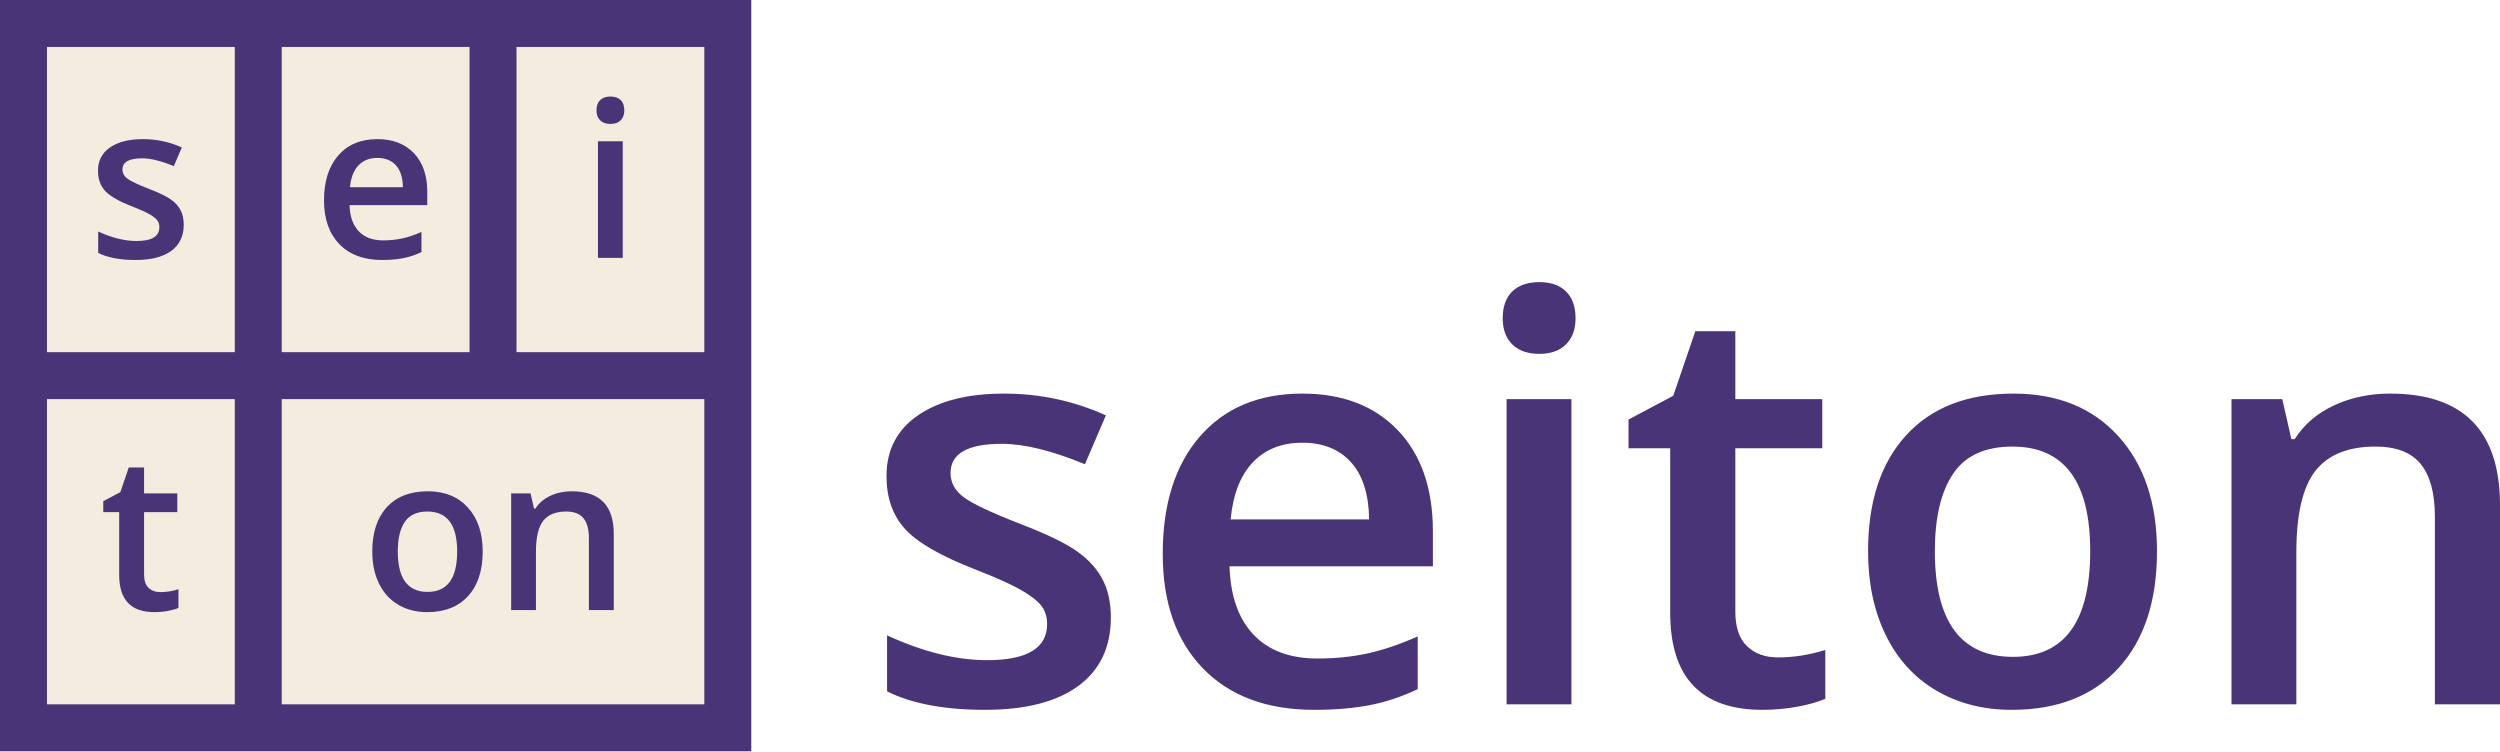
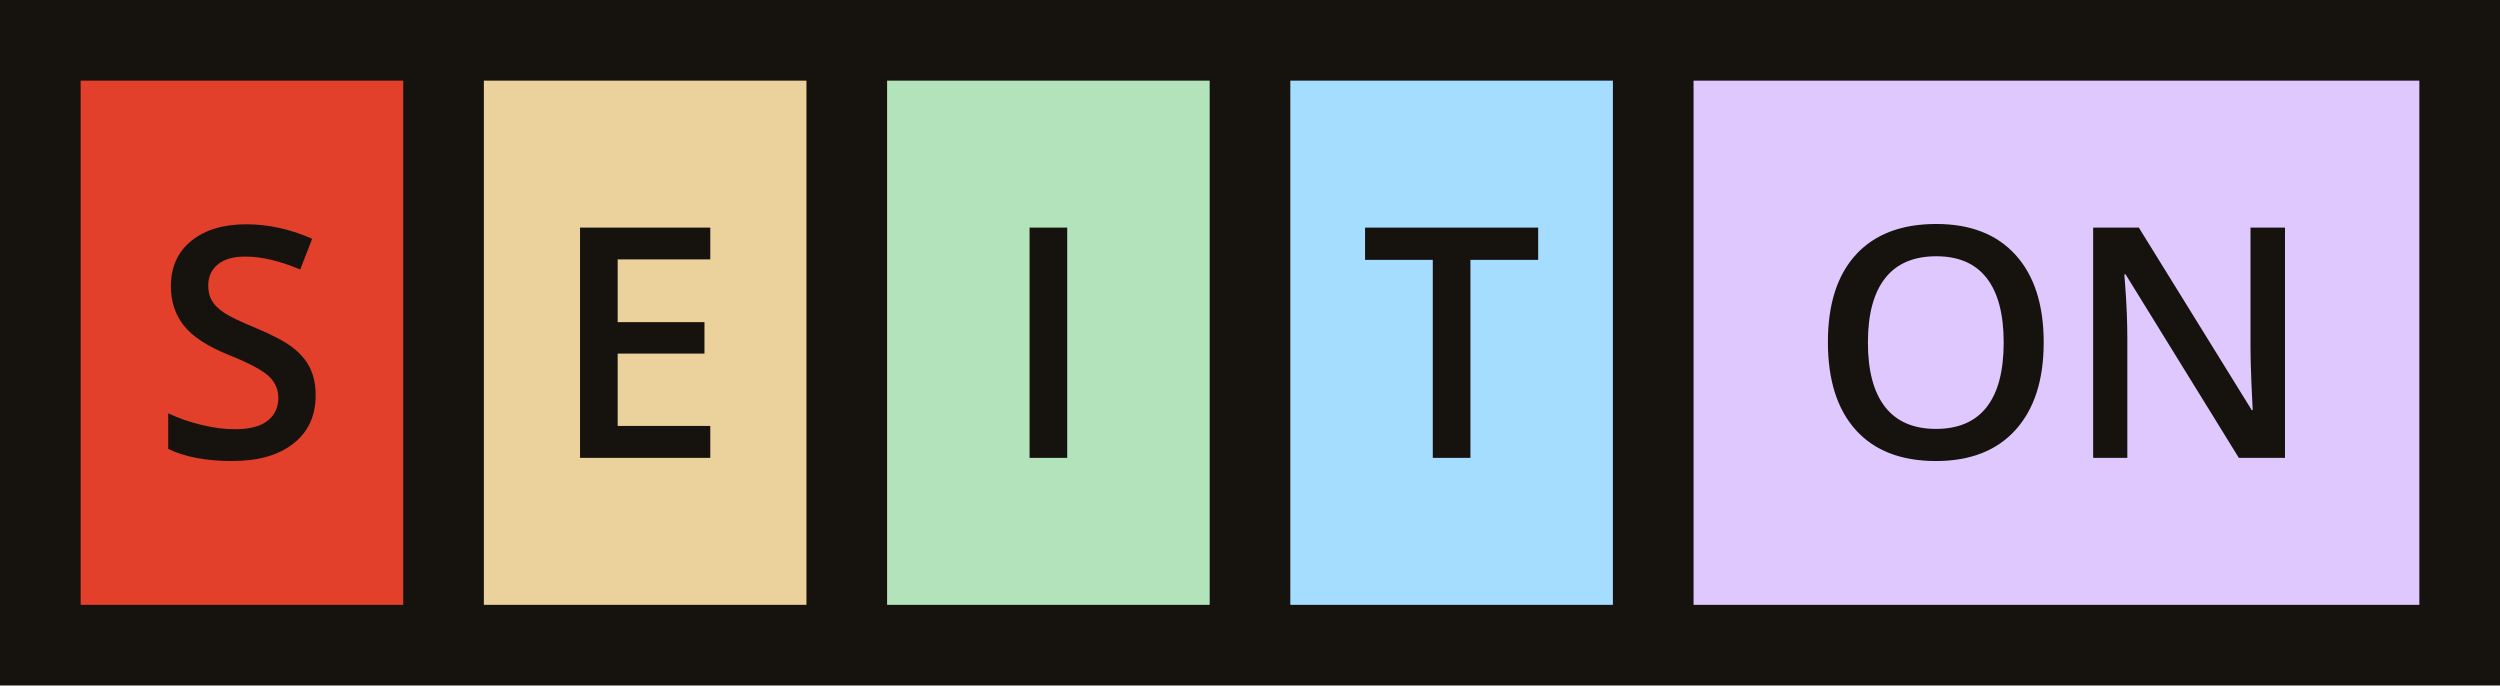
- <svg xmlns="http://www.w3.org/2000/svg" viewBox="0 0 532.43 160" width="532.43" height="160">
-   <rect width="160" height="160" fill="#4a3478" />
-   <rect x="10" y="10" width="40" height="65" fill="#f3ecdf" />
-   <rect x="60" y="10" width="40" height="65" fill="#f3ecdf" />
-   <rect x="110" y="10" width="40" height="65" fill="#f3ecdf" />
-   <rect x="10" y="85" width="40" height="65" fill="#f3ecdf" />
-   <rect x="60" y="85" width="90" height="65" fill="#f3ecdf" />
-   <path fill="#4a3478" d="M39.13 47.846Q39.13 51.484 36.48 53.427Q33.83 55.37 28.888 55.37Q23.924 55.37 20.915 53.865V49.306Q25.294 51.327 29.068 51.327Q33.942 51.327 33.942 48.385Q33.942 47.441 33.403 46.812Q32.864 46.184 31.628 45.51Q30.393 44.836 28.192 43.982Q23.902 42.32 22.386 40.658Q20.87 38.996 20.87 36.346Q20.87 33.156 23.441 31.393Q26.013 29.63 30.438 29.63Q34.818 29.63 38.726 31.404L37.019 35.38Q32.999 33.718 30.258 33.718Q26.081 33.718 26.081 36.099Q26.081 37.267 27.17 38.075Q28.259 38.884 31.92 40.299Q34.998 41.489 36.39 42.478Q37.783 43.466 38.457 44.757Q39.13 46.049 39.13 47.846Z M81.336 55.37Q75.542 55.37 72.273 51.99Q69.005 48.609 69.005 42.68Q69.005 36.593 72.038 33.111Q75.07 29.63 80.371 29.63Q85.29 29.63 88.142 32.617Q90.995 35.604 90.995 40.838V43.69H74.441Q74.553 47.307 76.395 49.25Q78.237 51.192 81.583 51.192Q83.785 51.192 85.683 50.777Q87.581 50.361 89.759 49.396V53.686Q87.828 54.606 85.851 54.988Q83.875 55.37 81.336 55.37ZM80.371 33.628Q77.855 33.628 76.339 35.223Q74.823 36.817 74.531 39.872H85.806Q85.761 36.795 84.324 35.211Q82.886 33.628 80.371 33.628Z M132.628 54.921H127.35V30.079H132.628ZM127.035 23.498Q127.035 22.083 127.81 21.319Q128.585 20.556 130.022 20.556Q131.415 20.556 132.19 21.319Q132.965 22.083 132.965 23.498Q132.965 24.846 132.19 25.621Q131.415 26.396 130.022 26.396Q128.585 26.396 127.81 25.621Q127.035 24.846 127.035 23.498Z M34.144 126.103Q36.076 126.103 38.007 125.496V129.472Q37.131 129.854 35.75 130.112Q34.369 130.37 32.886 130.37Q25.384 130.37 25.384 122.464V109.077H21.993V106.741L25.631 104.81L27.428 99.554H30.685V105.079H37.76V109.077H30.685V122.374Q30.685 124.283 31.64 125.193Q32.594 126.103 34.144 126.103Z M102.799 117.455Q102.799 123.542 99.677 126.956Q96.555 130.37 90.984 130.37Q87.503 130.37 84.83 128.798Q82.157 127.226 80.72 124.283Q79.282 121.341 79.282 117.455Q79.282 111.413 82.382 108.021Q85.481 104.63 91.119 104.63Q96.51 104.63 99.654 108.1Q102.799 111.57 102.799 117.455ZM84.718 117.455Q84.718 126.058 91.074 126.058Q97.363 126.058 97.363 117.455Q97.363 108.942 91.029 108.942Q87.705 108.942 86.211 111.144Q84.718 113.345 84.718 117.455ZM130.718 129.921H125.417V114.647Q125.417 111.772 124.26 110.357Q123.104 108.942 120.588 108.942Q117.241 108.942 115.691 110.919Q114.142 112.896 114.142 117.545V129.921H108.863V105.079H112.996L113.737 108.336H114.007Q115.13 106.562 117.196 105.596Q119.263 104.63 121.778 104.63Q130.718 104.63 130.718 113.727Z" />
-   <path fill="#4a3478" d="M236.58 131.487Q236.58 141.008 229.645 146.092Q222.71 151.175 209.781 151.175Q196.793 151.175 188.918 147.238V135.307Q200.378 140.597 210.251 140.597Q223.004 140.597 223.004 132.898Q223.004 130.429 221.594 128.784Q220.183 127.138 216.951 125.375Q213.719 123.612 207.959 121.379Q196.734 117.03 192.767 112.681Q188.8 108.332 188.8 101.397Q188.8 93.052 195.529 88.438Q202.258 83.825 213.836 83.825Q225.296 83.825 235.522 88.467L231.056 98.87Q220.536 94.521 213.366 94.521Q202.435 94.521 202.435 100.75Q202.435 103.807 205.285 105.922Q208.135 108.038 217.715 111.741Q225.767 114.855 229.41 117.441Q233.054 120.027 234.817 123.406Q236.58 126.786 236.58 131.487ZM279.894 151.175Q264.731 151.175 256.18 142.33Q247.629 133.486 247.629 117.97Q247.629 102.043 255.563 92.934Q263.497 83.825 277.367 83.825Q290.238 83.825 297.701 91.641Q305.165 99.458 305.165 113.151V120.615H261.852Q262.145 130.077 266.965 135.16Q271.784 140.244 280.541 140.244Q286.3 140.244 291.266 139.157Q296.232 138.07 301.933 135.542V146.768Q296.879 149.177 291.707 150.176Q286.535 151.175 279.894 151.175ZM277.367 94.286Q270.785 94.286 266.818 98.458Q262.851 102.631 262.087 110.624H291.589Q291.472 102.572 287.71 98.429Q283.949 94.286 277.367 94.286ZM334.668 150.0H320.857V85.0H334.668ZM320.034 67.78Q320.034 64.078 322.062 62.08Q324.089 60.081 327.851 60.081Q331.494 60.081 333.522 62.08Q335.55 64.078 335.55 67.78Q335.55 71.307 333.522 73.334Q331.494 75.362 327.851 75.362Q324.089 75.362 322.062 73.334Q320.034 71.307 320.034 67.78ZM378.628 140.009Q383.682 140.009 388.737 138.422V148.825Q386.445 149.824 382.83 150.5Q379.216 151.175 375.337 151.175Q355.708 151.175 355.708 130.488V95.461H346.833V89.349L356.354 84.295L361.056 70.542H369.578V85.0H388.09V95.461H369.578V130.253Q369.578 135.249 372.075 137.629Q374.573 140.009 378.628 140.009ZM459.379 117.382Q459.379 133.309 451.21 142.242Q443.041 151.175 428.465 151.175Q419.356 151.175 412.362 147.061Q405.369 142.948 401.607 135.249Q397.846 127.55 397.846 117.382Q397.846 101.573 405.956 92.699Q414.067 83.825 428.818 83.825Q442.923 83.825 451.151 92.905Q459.379 101.985 459.379 117.382ZM412.069 117.382Q412.069 139.892 428.701 139.892Q445.156 139.892 445.156 117.382Q445.156 95.108 428.583 95.108Q419.885 95.108 415.977 100.868Q412.069 106.627 412.069 117.382ZM532.43 150.0H518.56V110.036Q518.56 102.514 515.534 98.811Q512.507 95.108 505.925 95.108Q497.168 95.108 493.113 100.28Q489.058 105.452 489.058 117.618V150.0H475.247V85.0H486.06L488 93.522H488.705Q491.644 88.879 497.05 86.352Q502.457 83.825 509.04 83.825Q532.43 83.825 532.43 107.627Z" />
+ <svg xmlns="http://www.w3.org/2000/svg" viewBox="0 0 310 85" width="310" height="85">
+   <rect width="310" height="85" fill="#16130f" />
+   <rect x="10" y="10" width="40" height="65" fill="#e2402b" />
+   <rect x="60" y="10" width="40" height="65" fill="#ebd19c" />
+   <rect x="110" y="10" width="40" height="65" fill="#b2e3bb" />
+   <rect x="160" y="10" width="40" height="65" fill="#a4ddff" />
+   <rect x="210" y="10" width="90" height="65" fill="#dfc8fd" />
+   <path fill="#16130f" d="M39.141 49.023Q39.141 52.832 36.387 55.0Q33.633 57.168 28.789 57.168Q23.945 57.168 20.859 55.664V51.25Q22.812 52.168 25.01 52.695Q27.207 53.223 29.102 53.223Q31.875 53.223 33.193 52.168Q34.512 51.113 34.512 49.336Q34.512 47.734 33.301 46.621Q32.09 45.508 28.301 43.984Q24.395 42.402 22.793 40.371Q21.191 38.34 21.191 35.488Q21.191 31.914 23.73 29.863Q26.27 27.812 30.547 27.812Q34.648 27.812 38.711 29.609L37.227 33.418Q33.418 31.816 30.43 31.816Q28.164 31.816 26.992 32.803Q25.82 33.789 25.82 35.41Q25.82 36.523 26.289 37.314Q26.758 38.105 27.832 38.809Q28.906 39.512 31.699 40.664Q34.844 41.973 36.309 43.105Q37.773 44.238 38.457 45.664Q39.141 47.09 39.141 49.023Z M88.076 56.777H71.924V28.223H88.076V32.168H76.592V39.941H87.354V43.848H76.592V52.812H88.076Z M127.666 56.777V28.223H132.334V56.777Z M182.334 56.777H177.666V32.227H169.268V28.223H190.732V32.227H182.334Z M253.418 42.461Q253.418 49.434 249.932 53.301Q246.445 57.168 240.059 57.168Q233.594 57.168 230.127 53.33Q226.66 49.492 226.66 42.422Q226.66 35.352 230.146 31.562Q233.633 27.773 240.098 27.773Q246.465 27.773 249.941 31.621Q253.418 35.469 253.418 42.461ZM231.621 42.461Q231.621 47.734 233.75 50.459Q235.879 53.184 240.059 53.184Q244.219 53.184 246.338 50.488Q248.457 47.793 248.457 42.461Q248.457 37.207 246.357 34.492Q244.258 31.777 240.098 31.777Q235.898 31.777 233.76 34.492Q231.621 37.207 231.621 42.461ZM283.34 56.777H277.617L263.574 34.023H263.418L263.516 35.293Q263.789 38.926 263.789 41.934V56.777H259.551V28.223H265.215L279.219 50.859H279.336Q279.297 50.41 279.18 47.588Q279.062 44.766 279.062 43.184V28.223H283.34Z" />
</svg>
